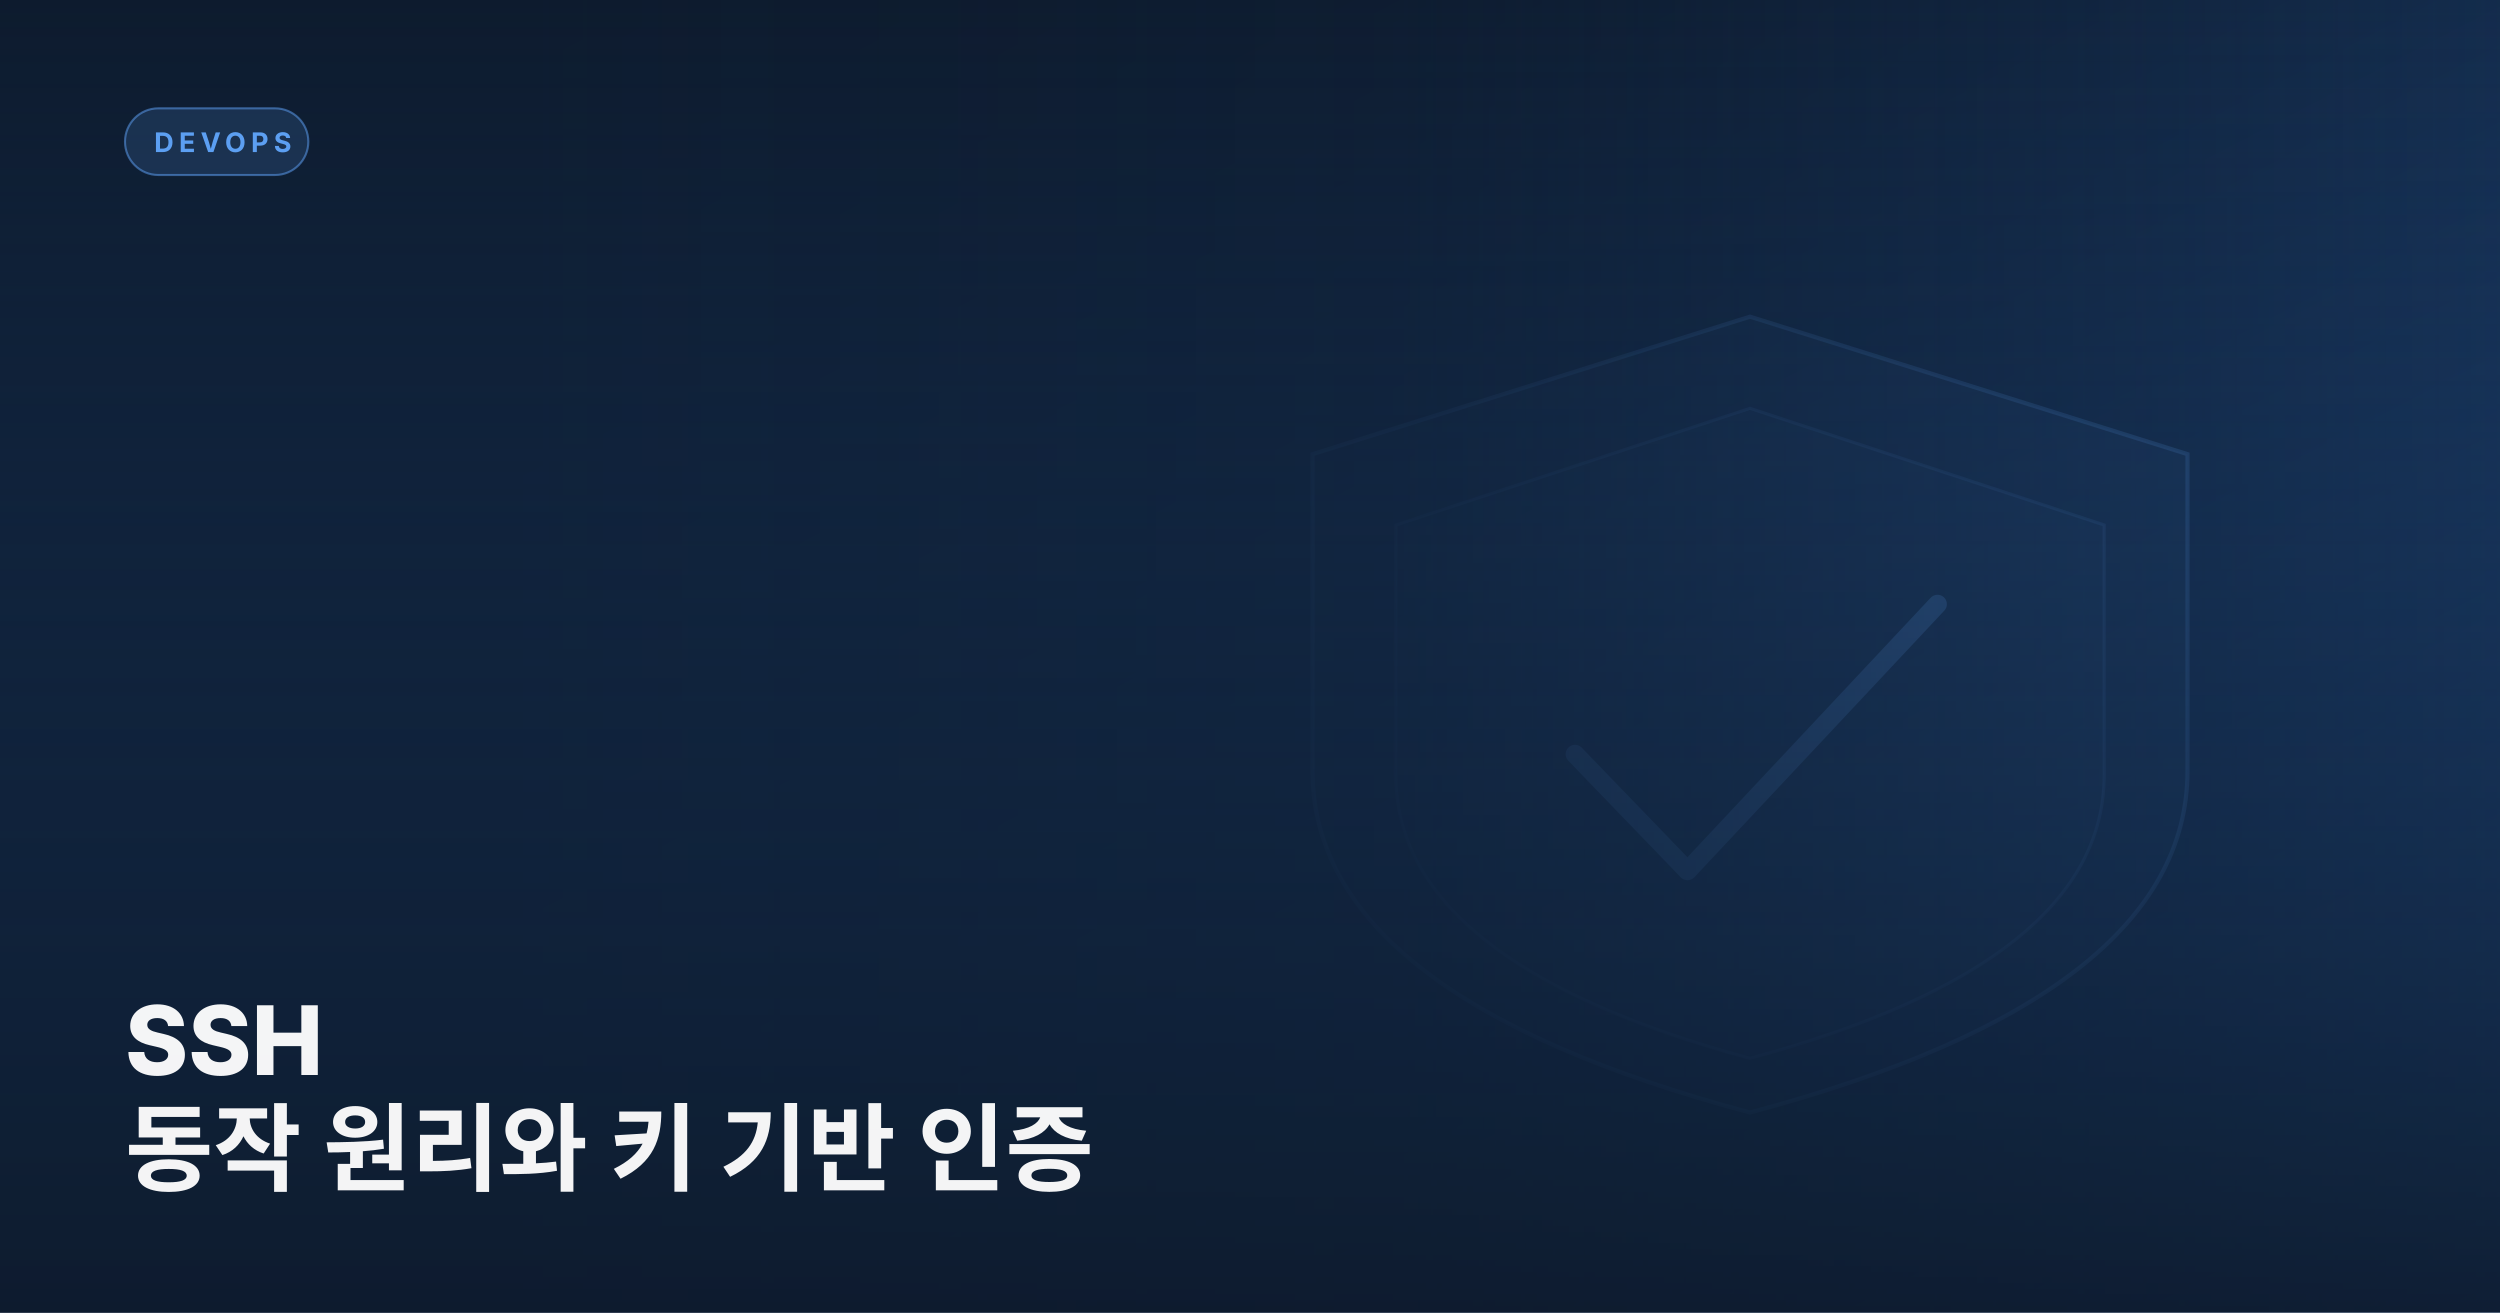
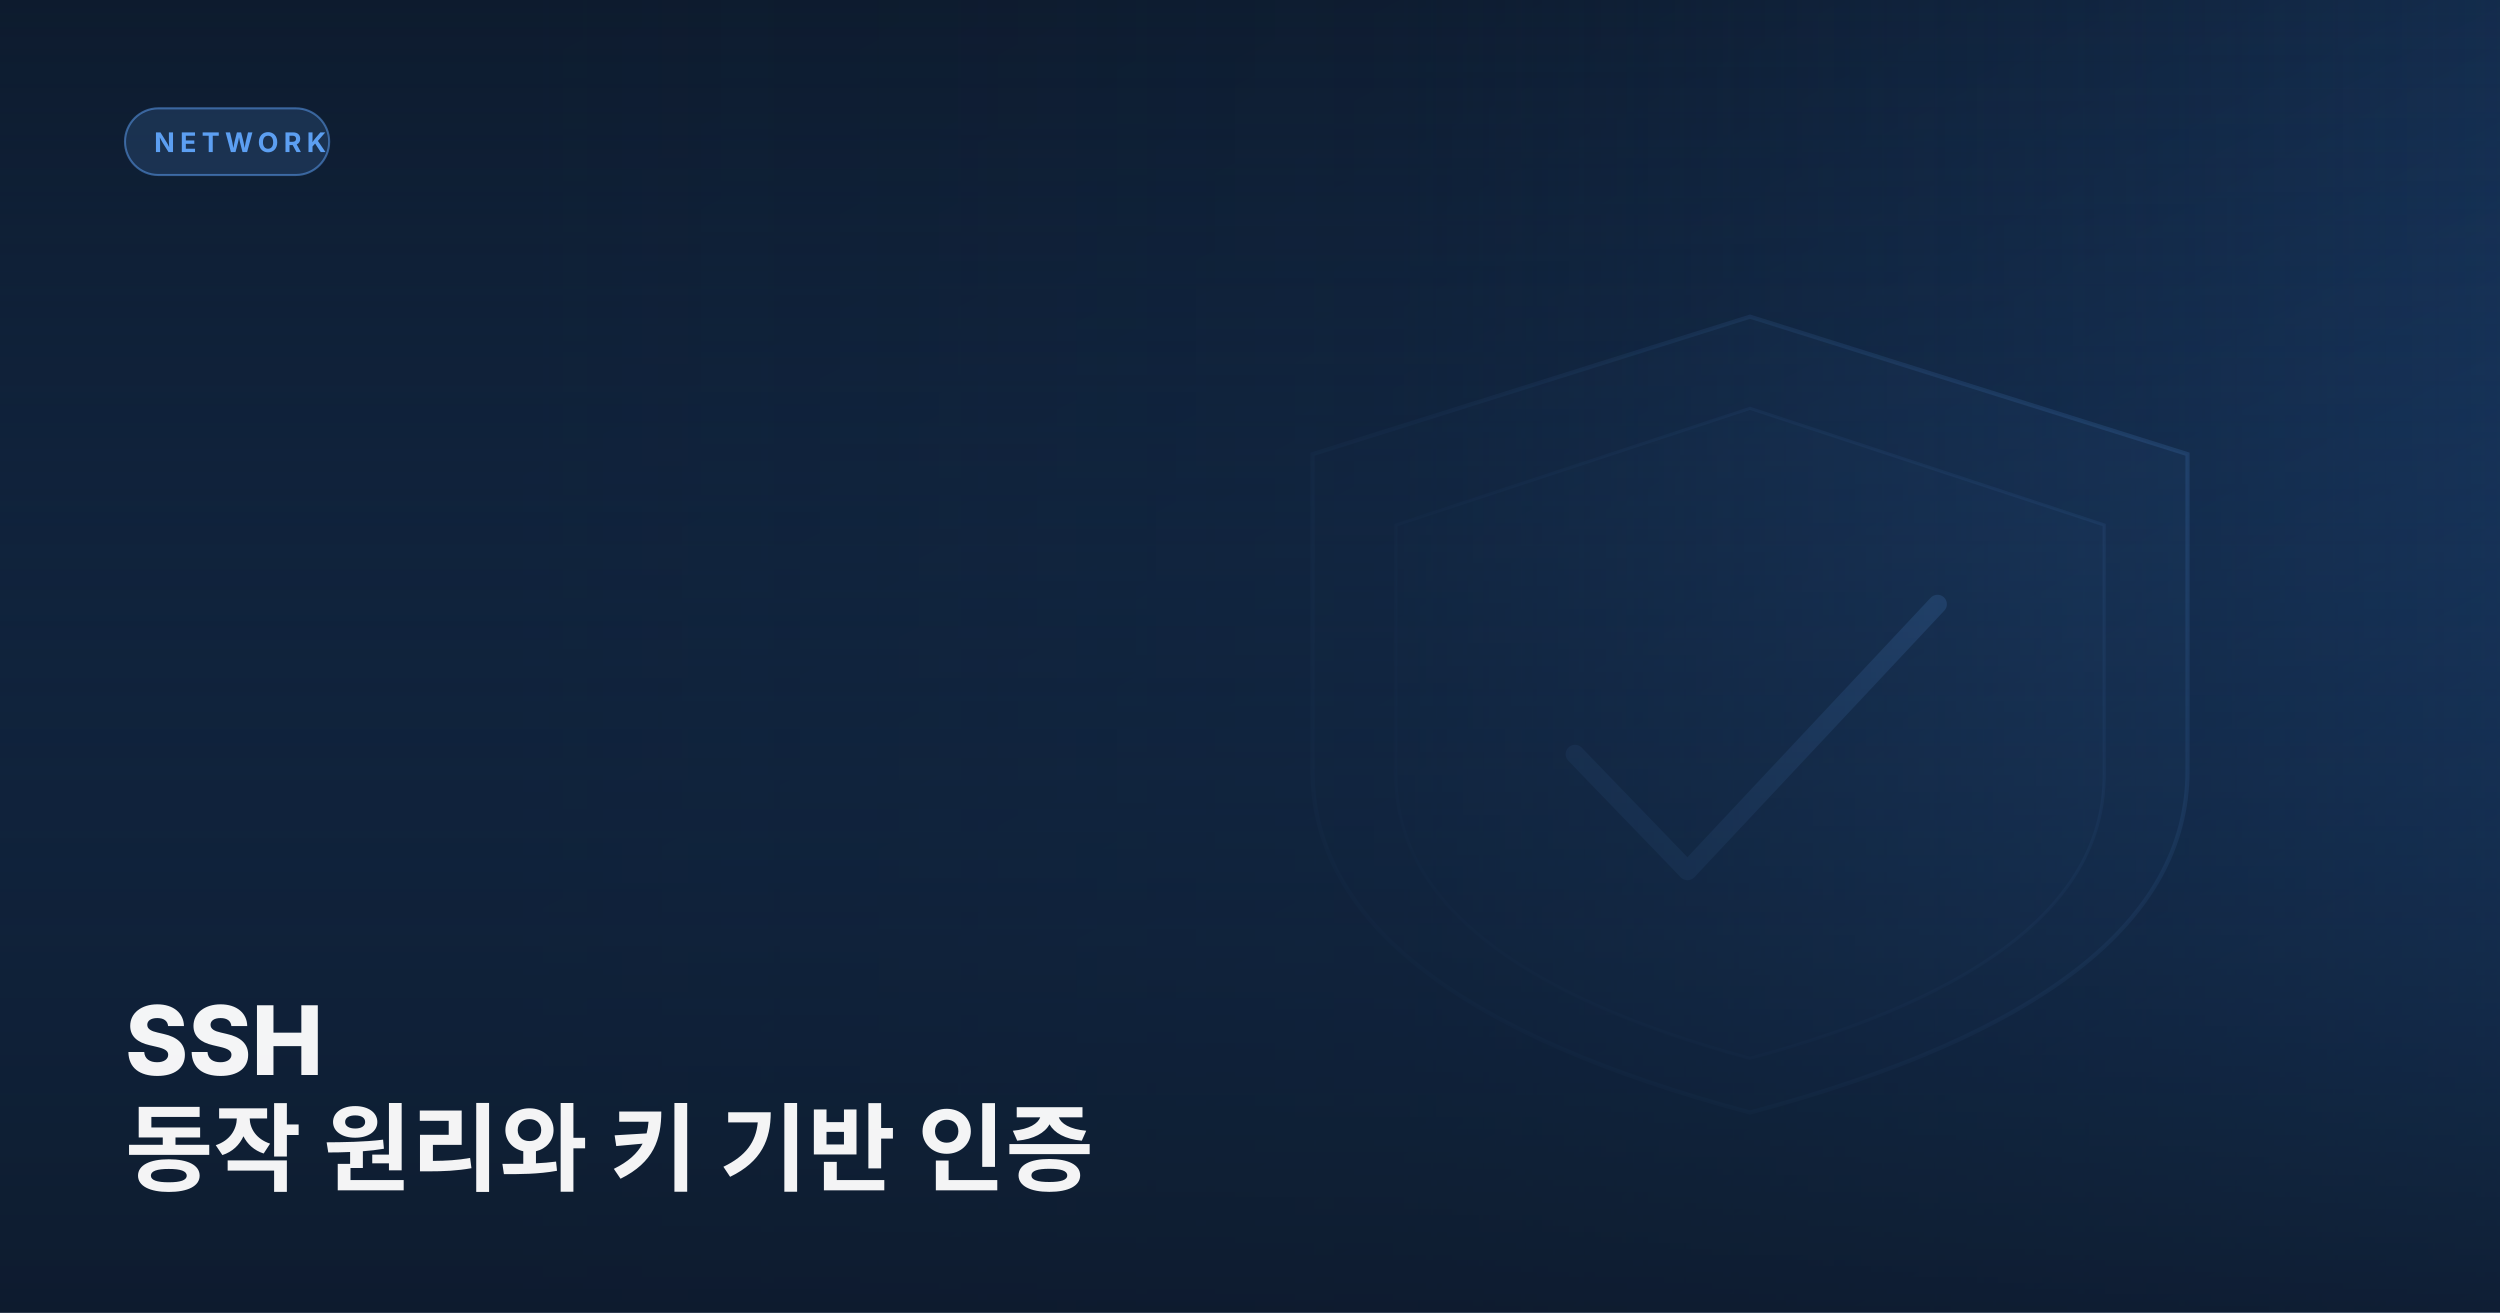
<svg xmlns="http://www.w3.org/2000/svg" width="1200" height="630" viewBox="0 0 1200 630">
  <defs>
    <linearGradient id="bg" x1="0%" y1="0%" x2="100%" y2="100%">
      <stop offset="0%" stop-color="#0d1b2e" />
      <stop offset="100%" stop-color="#1a3d6b" />
    </linearGradient>
    <linearGradient id="lf" x1="100%" y1="0%" x2="20%" y2="0%">
      <stop offset="0%" stop-color="#0d1b2e" stop-opacity="0" />
      <stop offset="55%" stop-color="#0d1b2e" stop-opacity="0.82" />
      <stop offset="100%" stop-color="#0d1b2e" stop-opacity="1" />
    </linearGradient>
    <linearGradient id="bf" x1="0%" y1="0%" x2="0%" y2="100%">
      <stop offset="0%" stop-color="#1a3d6b" stop-opacity="0" />
      <stop offset="100%" stop-color="#0d1b2e" stop-opacity="0.9" />
    </linearGradient>
  </defs>
  <rect width="1200" height="630" fill="url(#bg)" />
  <path d="M 840 152 L 1050 218 L 1050 370 Q 1050 478 840 534 Q 630 478 630 370 L 630 218 Z" fill="#60a5fa" fill-opacity="0.07" stroke="#60a5fa" stroke-width="2" stroke-opacity="0.28" />
  <path d="M 840 196 L 1010 252 L 1010 372 Q 1010 462 840 508 Q 670 462 670 372 L 670 252 Z" fill="#60a5fa" fill-opacity="0.05" stroke="#60a5fa" stroke-width="1.5" stroke-opacity="0.18" />
  <path d="M 756 362 L 810 418 L 930 290" fill="none" stroke="#60a5fa" stroke-width="9" stroke-linecap="round" stroke-linejoin="round" stroke-opacity="0.48" />
  <rect width="1200" height="630" fill="url(#lf)" />
  <rect width="1200" height="630" fill="url(#bf)" />
-   <rect x="60" y="52" width="88" height="32" rx="16" fill="#60a5fa" fill-opacity="0.15" stroke="#60a5fa" stroke-width="1" stroke-opacity="0.5" />
-   <text x="74" y="73" font-family="system-ui,-apple-system,Segoe UI,sans-serif" font-size="13" font-weight="700" letter-spacing="2.5" fill="#60a5fa" fill-opacity="0.95">DEVOPS</text>
+   <rect x="60" y="52" width="98" height="32" rx="16" fill="#60a5fa" fill-opacity="0.15" stroke="#60a5fa" stroke-width="1" stroke-opacity="0.5" />
+   <text x="74" y="73" font-family="system-ui,-apple-system,Segoe UI,sans-serif" font-size="13" font-weight="700" letter-spacing="2.5" fill="#60a5fa" fill-opacity="0.95">NETWORK</text>
  <text x="60" y="516" font-family="system-ui,-apple-system,Segoe UI,sans-serif" font-size="46" font-weight="800" fill="white" fill-opacity="0.95">SSH</text>
  <text x="60" y="568" font-family="system-ui,-apple-system,Segoe UI,sans-serif" font-size="46" font-weight="800" fill="white" fill-opacity="0.95">동작 원리와 키 기반 인증</text>
</svg>
